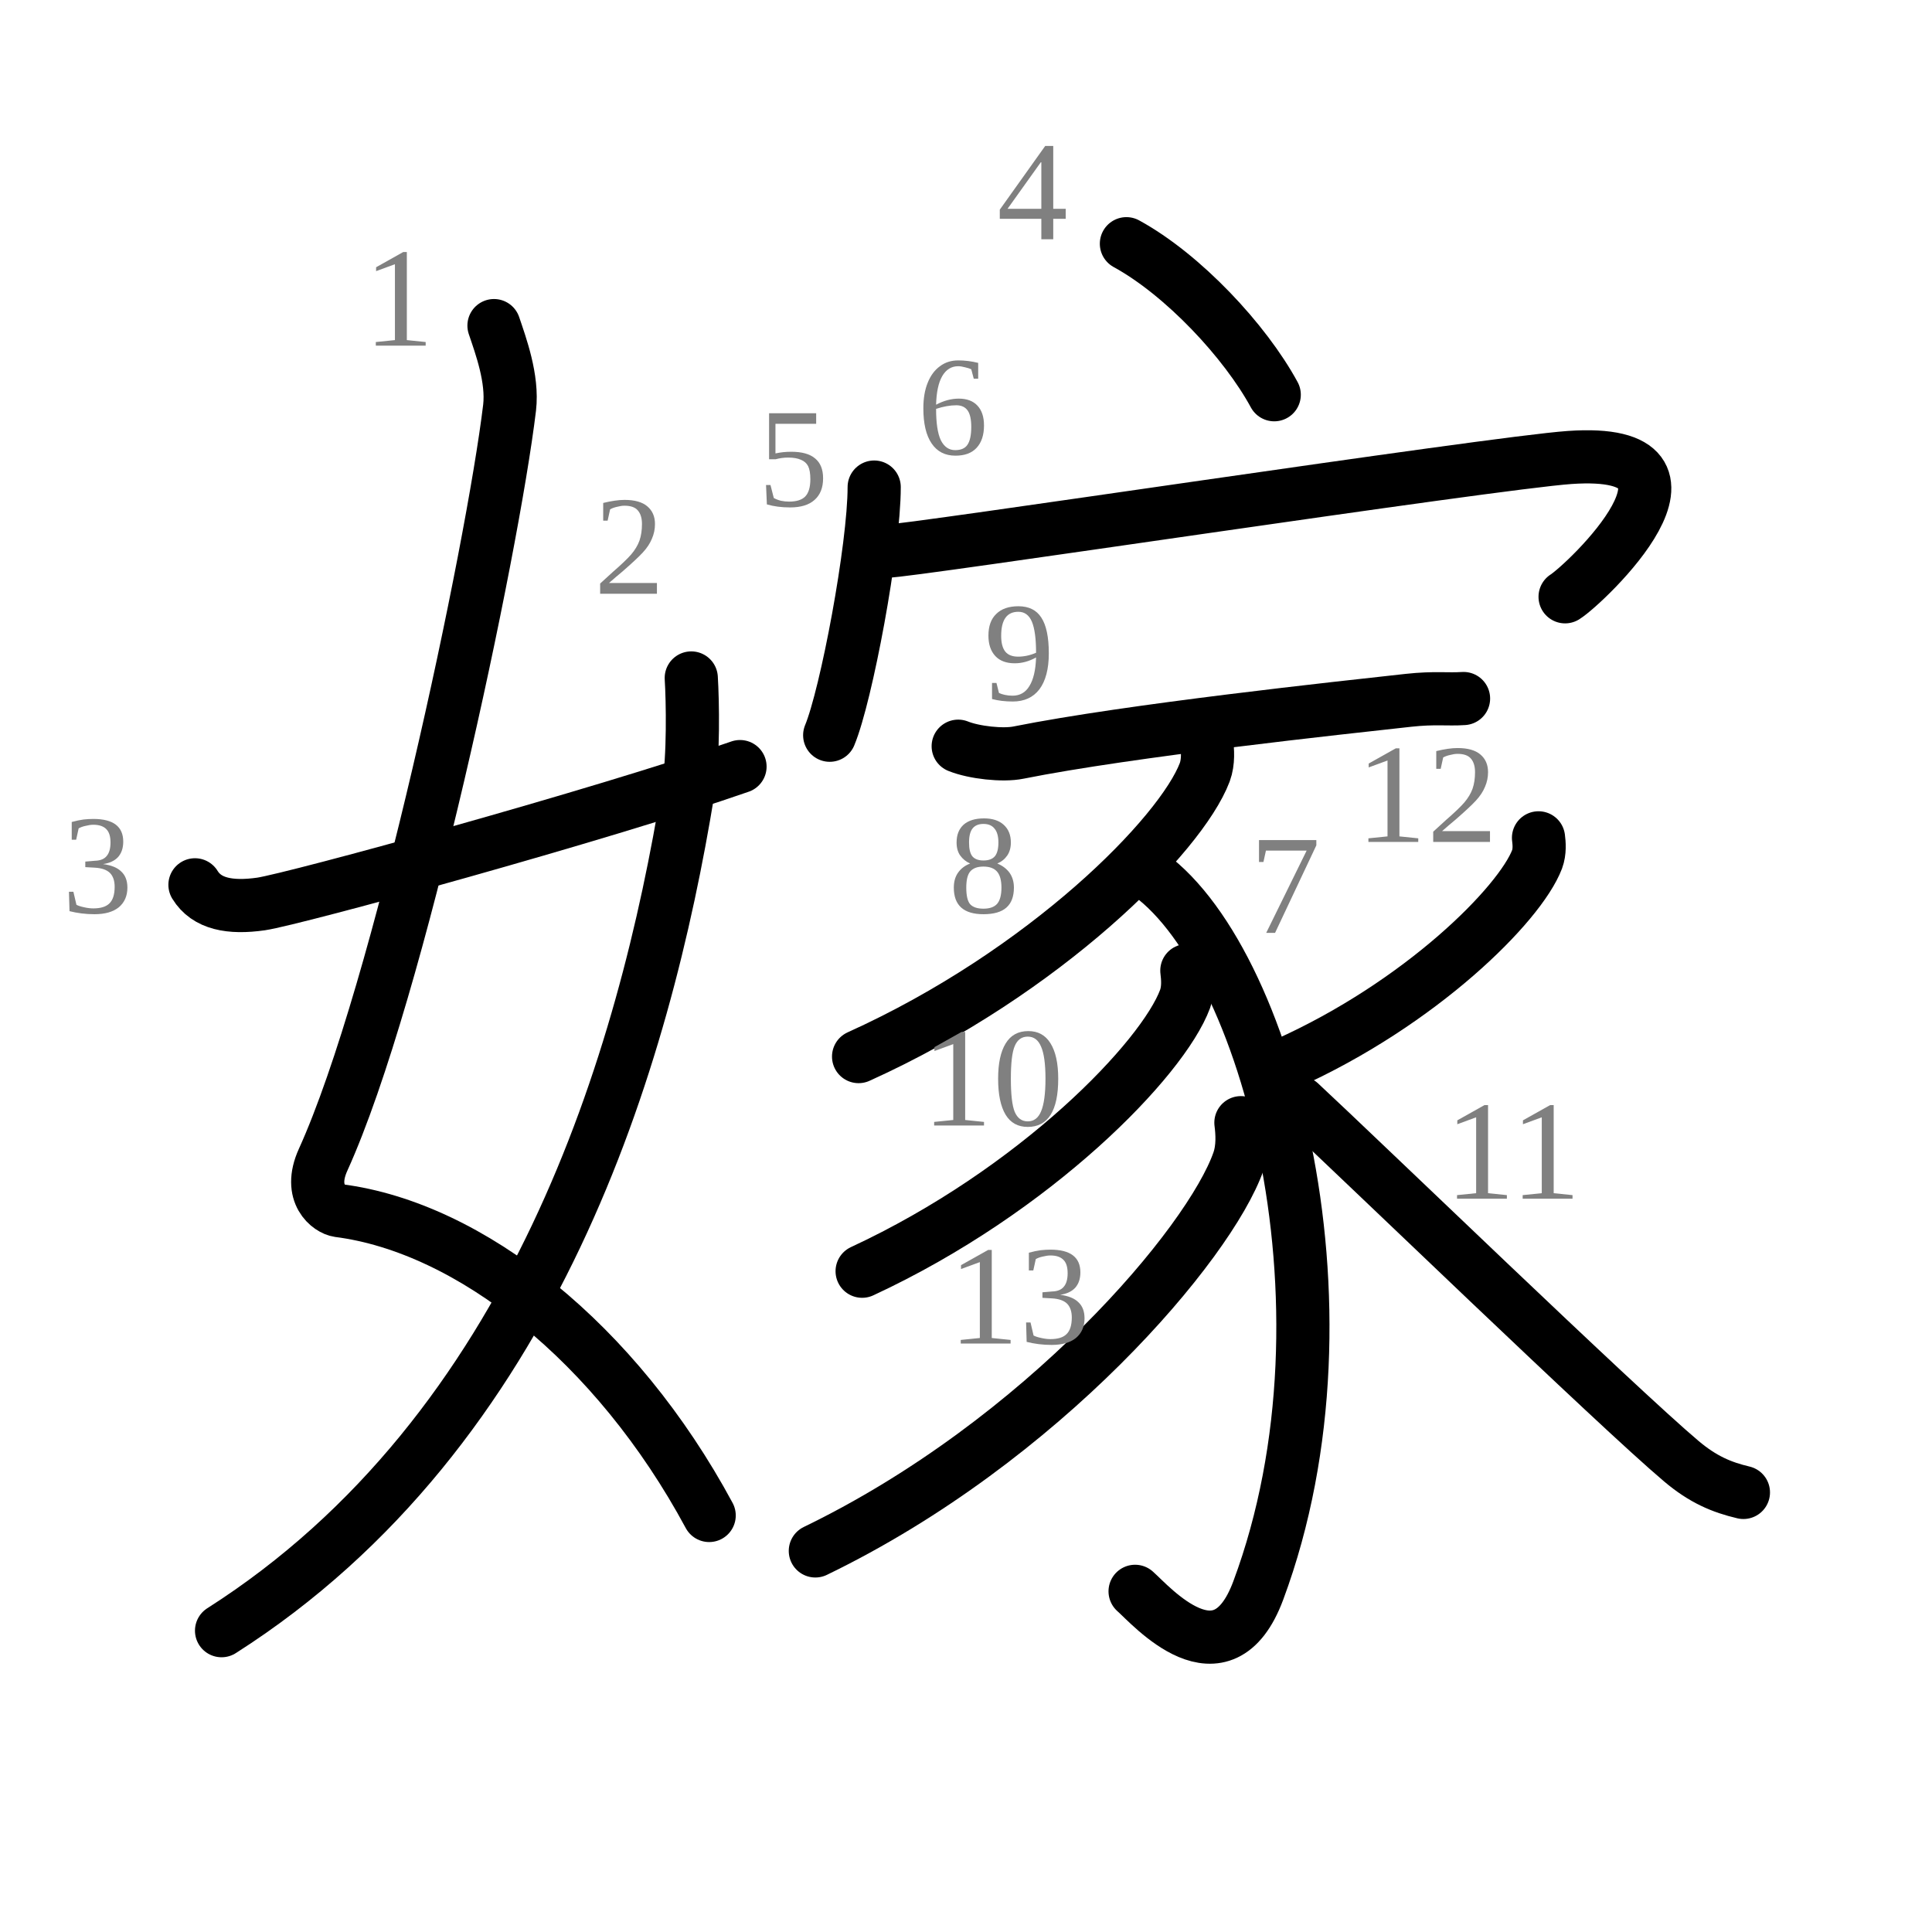
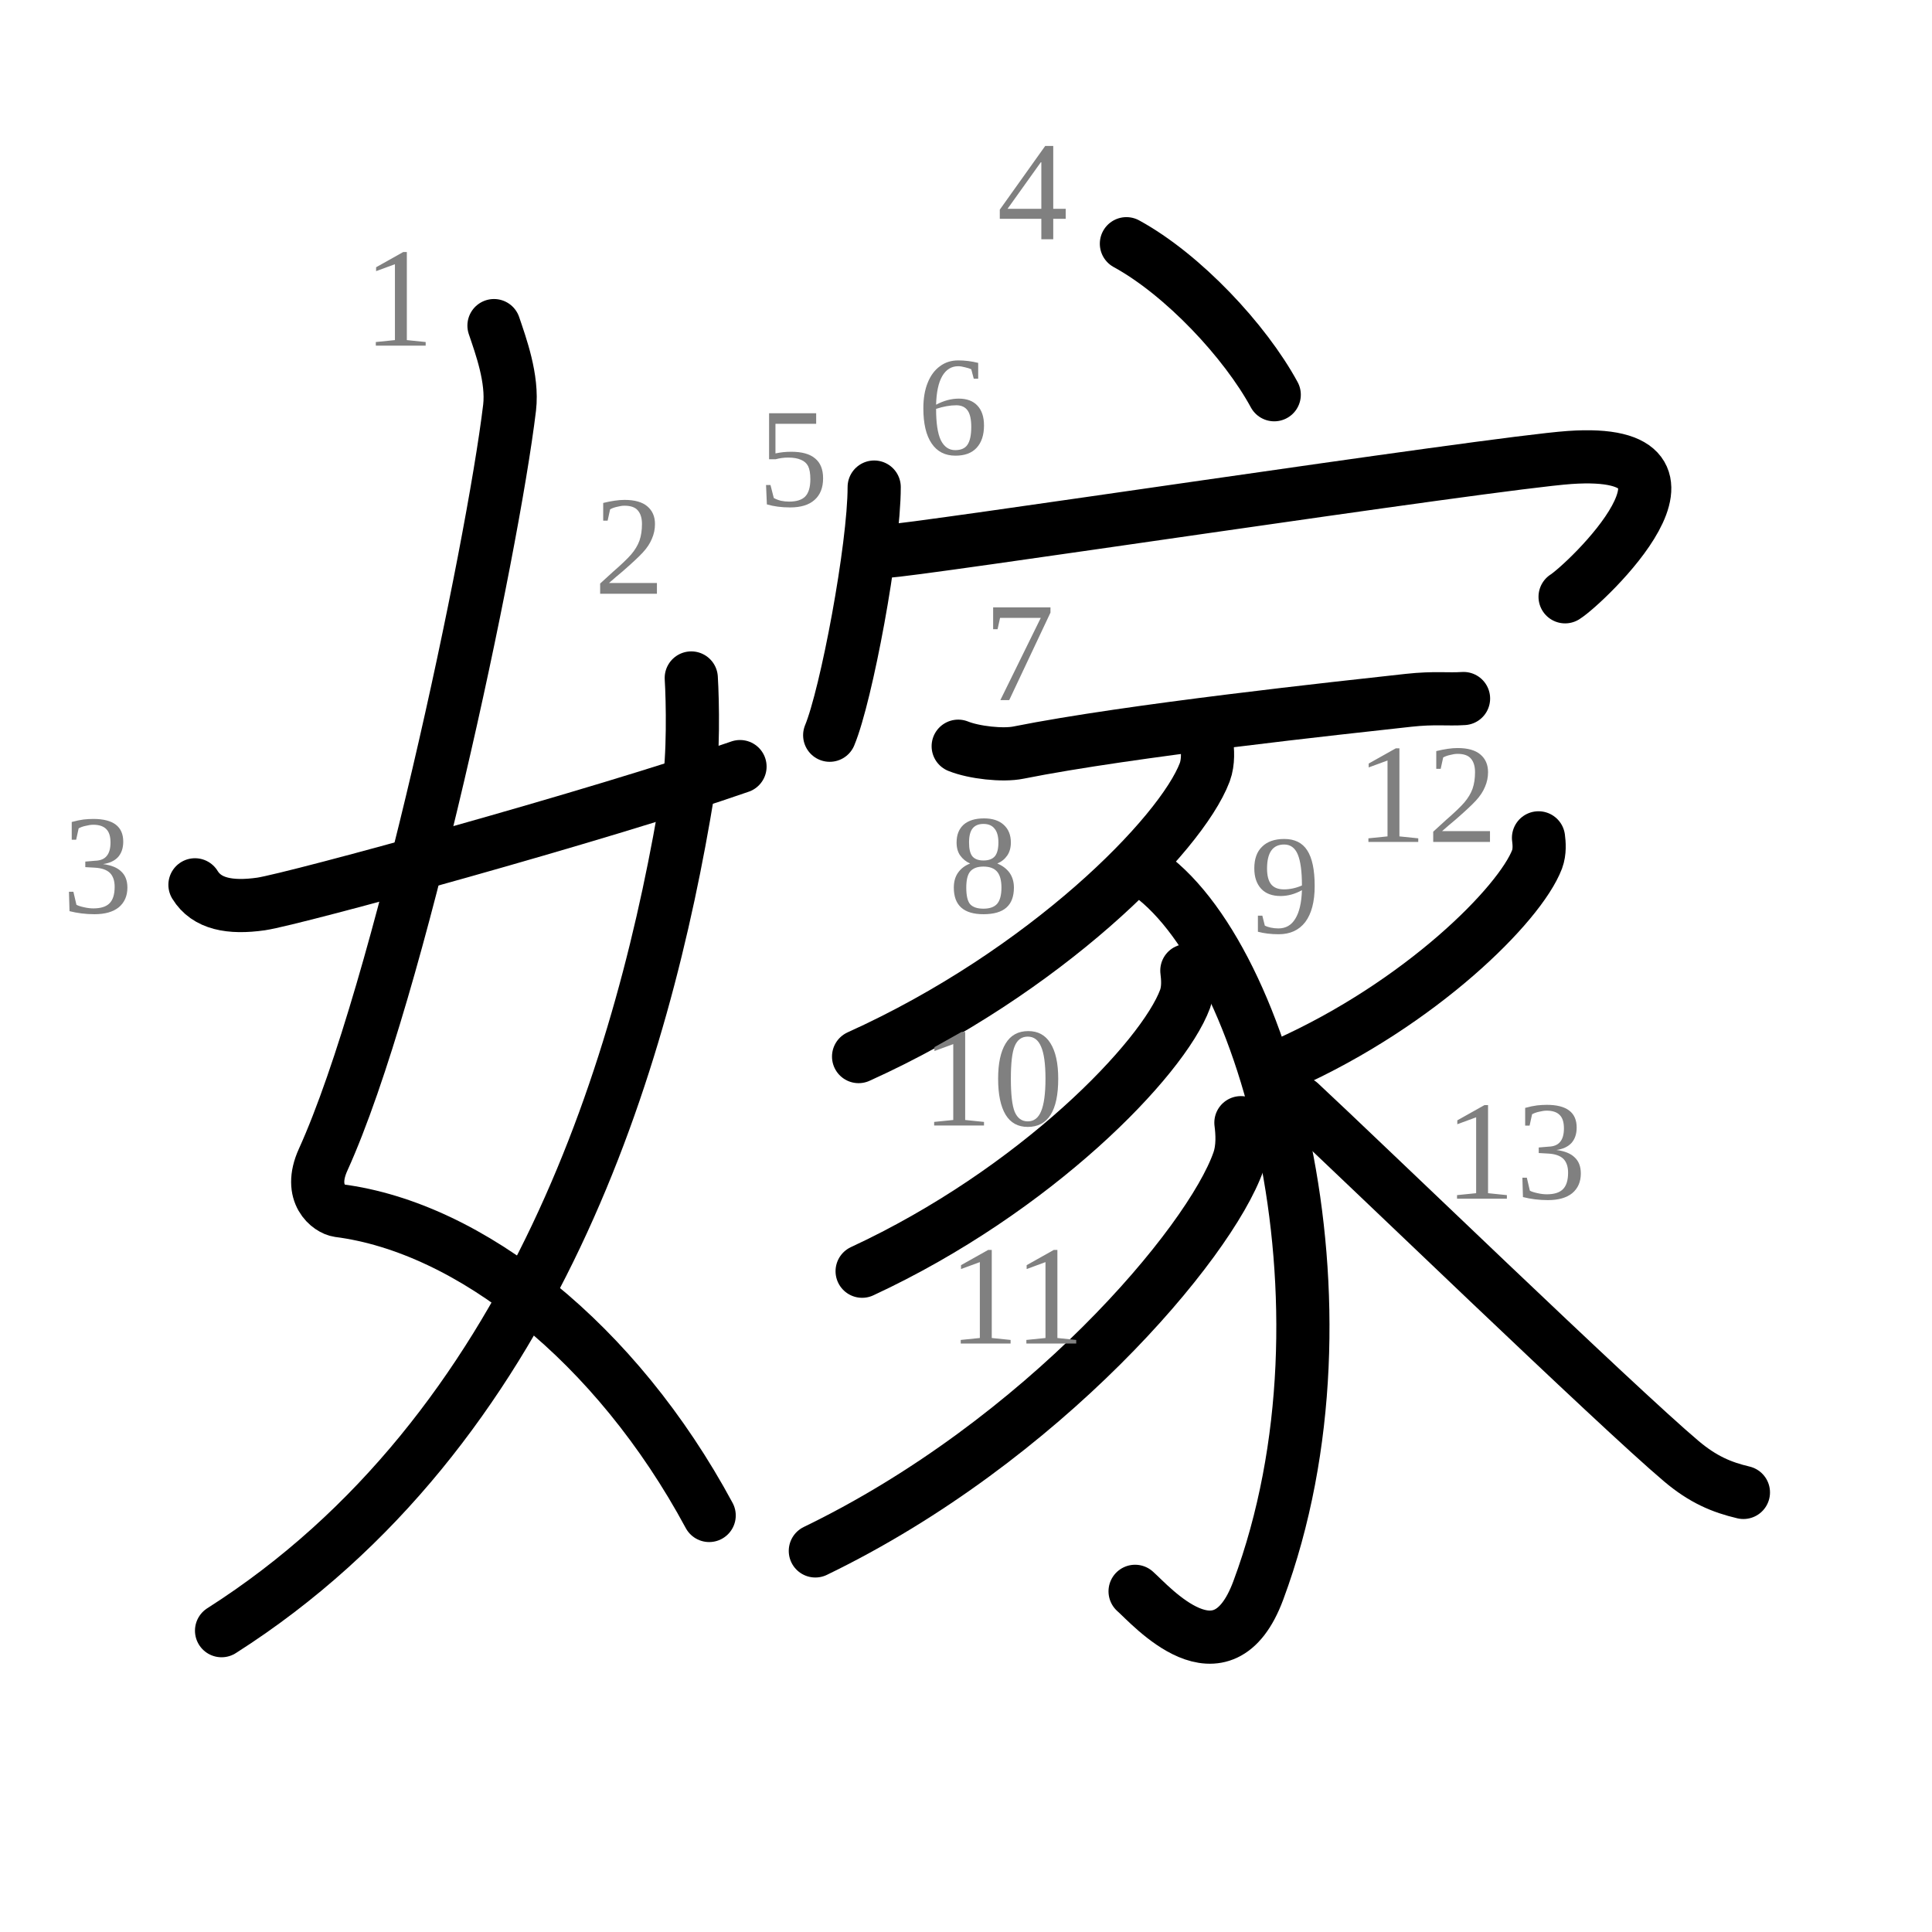
<svg xmlns="http://www.w3.org/2000/svg" xmlns:ns1="http://kanjivg.tagaini.net" width="109" height="109" viewBox="0 0 109 109">
  <g id="kvg:StrokePaths_05ac1-Kaisho" style="fill:none;stroke:#000000;stroke-width:3;stroke-linecap:round;stroke-linejoin:round;">
    <g id="kvg:05ac1-Kaisho" ns1:element="嫁">
      <g id="kvg:05ac1-Kaisho-g1" ns1:element="女" ns1:variant="true" ns1:position="left" ns1:radical="general">
        <path id="kvg:05ac1-Kaisho-s1" ns1:type="㇛" d="M27.87,18.37c0.38,1.13,1.07,2.99,0.88,4.63c-0.97,8.06-6.24,33-10.52,42.43c-0.88,1.94,0.37,2.8,0.88,2.87c7.4,0.95,15.65,7.45,20.9,17.2" />
        <path id="kvg:05ac1-Kaisho-s2" ns1:type="㇒" d="M39,38.25c0.08,1.29,0.14,4.44-0.17,6.31C36.36,59.72,30.21,80.72,12.5,92" />
        <path id="kvg:05ac1-Kaisho-s3" ns1:type="㇀/㇐" d="M11,49.92c0.66,1.08,1.98,1.33,3.73,1.08c1.89-0.28,19.19-5.02,27.02-7.75" />
      </g>
      <g id="kvg:05ac1-Kaisho-g2" ns1:element="家" ns1:position="right">
        <g id="kvg:05ac1-Kaisho-g3" ns1:element="宀" ns1:position="top">
          <path id="kvg:05ac1-Kaisho-s4" ns1:type="㇔/㇑a" d="M63.55,13.75c3.2,1.75,6.7,5.5,8.34,8.52" />
          <path id="kvg:05ac1-Kaisho-s5" ns1:type="㇔" d="M49.32,27.48c0,3.4-1.57,11.74-2.51,14" />
          <path id="kvg:05ac1-Kaisho-s6" ns1:type="㇖" d="M50.06,31.09c0.88,0.07,34.07-4.97,38.5-5.28c9.11-0.63,0.85,7.17-0.26,7.86" />
        </g>
        <g id="kvg:05ac1-Kaisho-g4" ns1:element="豕" ns1:position="bottom">
          <path id="kvg:05ac1-Kaisho-s7" ns1:type="㇐" d="M54.06,42.1c0.89,0.36,2.52,0.54,3.4,0.36c6.31-1.26,18.22-2.53,22.01-2.95c1.47-0.16,2.2-0.04,3.1-0.1" />
          <path id="kvg:05ac1-Kaisho-s8" ns1:type="㇒" d="M68.08,41.89c0.05,0.42,0.11,1.08-0.11,1.68c-1.34,3.54-9.02,11.29-19.53,16.04" />
          <path id="kvg:05ac1-Kaisho-s9" ns1:type="㇕v" d="M64.2,48.91c7.03,4.06,12.81,24.64,6.79,40.82c-2.04,5.49-6.07,0.82-6.95,0.05" />
          <path id="kvg:05ac1-Kaisho-s10" ns1:type="㇒" d="M66.96,54.76c0.05,0.4,0.11,1.03-0.1,1.6c-1.25,3.38-8.42,10.81-18.22,15.36" />
          <path id="kvg:05ac1-Kaisho-s11" ns1:type="㇒" d="M70.01,63.34c0.07,0.54,0.14,1.41-0.14,2.19C68.24,70.16,58.85,81.28,46,87.5" />
          <path id="kvg:05ac1-Kaisho-s12" ns1:type="㇒" d="M86.8,47.27c0.04,0.3,0.08,0.78-0.08,1.21c-0.97,2.54-6.55,8.13-14.18,11.55" />
          <path id="kvg:05ac1-Kaisho-s13" ns1:type="㇏" d="M73.34,62.22c3.32,3.08,17.91,17.18,21.52,20.22c1.22,1.03,2.27,1.47,3.5,1.76" />
        </g>
      </g>
    </g>
  </g>
  <g id="kvg:StrokeNumbers_05ac1-Kaisho" style="font-size:8;fill:#808080">
    <text transform="matrix(1 0 0 1 20.50 19.50)">1</text>
    <text transform="matrix(1 0 0 1 33.50 33.50)">2</text>
    <text transform="matrix(1 0 0 1 3.50 51.50)">3</text>
    <text transform="matrix(1 0 0 1 56.25 13.50)">4</text>
    <text transform="matrix(1 0 0 1 42.75 28.55)">5</text>
    <text transform="matrix(1 0 0 1 51.75 25.63)">6</text>
-     <text transform="matrix(1 0 0 1 70.50 52.63)">7</text>
+     <text transform="matrix(1 0 0 1 55.50 39.50)">7</text>
    <text transform="matrix(1 0 0 1 53.50 51.50)">8</text>
-     <text transform="matrix(1 0 0 1 55.50 39.50)">9</text>
+     <text transform="matrix(1 0 0 1 70.50 52.63)">9</text>
    <text transform="matrix(1 0 0 1 52.00 63.50)">10</text>
-     <text transform="matrix(1 0 0 1 81.50 67.63)">11</text>
+     <text transform="matrix(1 0 0 1 53.50 75.80)">11</text>
    <text transform="matrix(1 0 0 1 76.50 47.50)">12</text>
-     <text transform="matrix(1 0 0 1 53.50 75.80)">13</text>
+     <text transform="matrix(1 0 0 1 81.50 67.63)">13</text>
  </g>
</svg>
